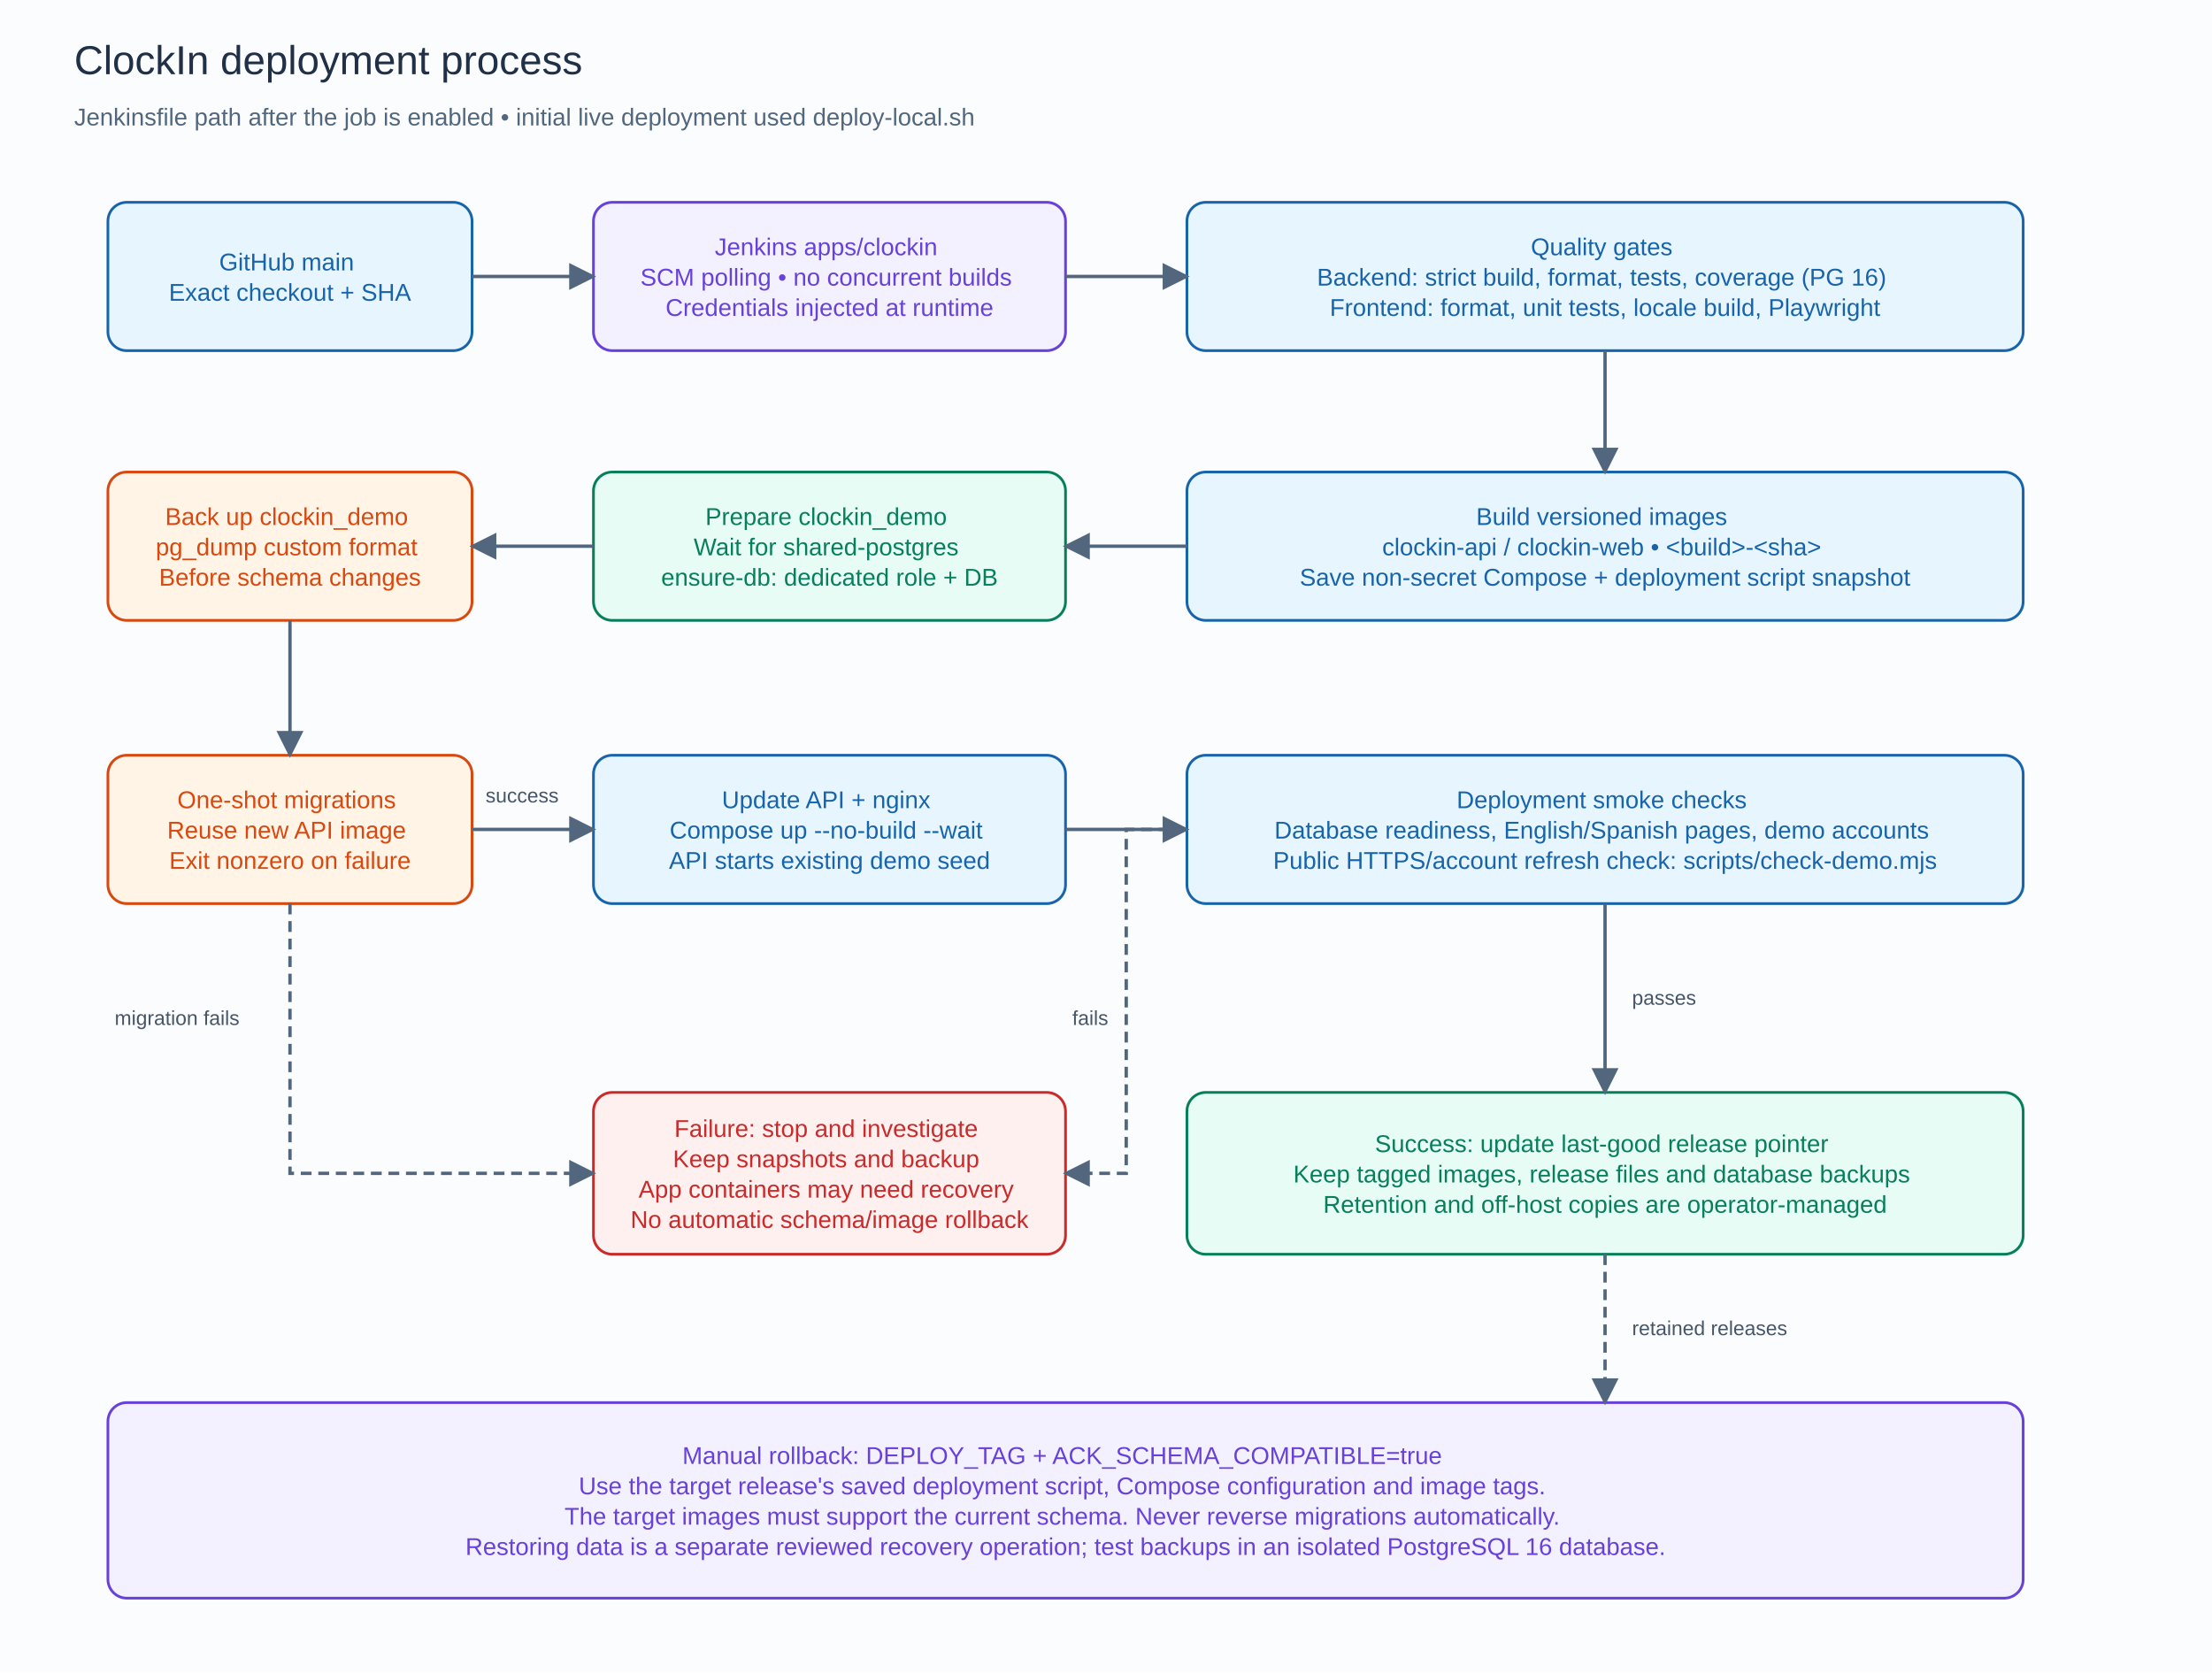
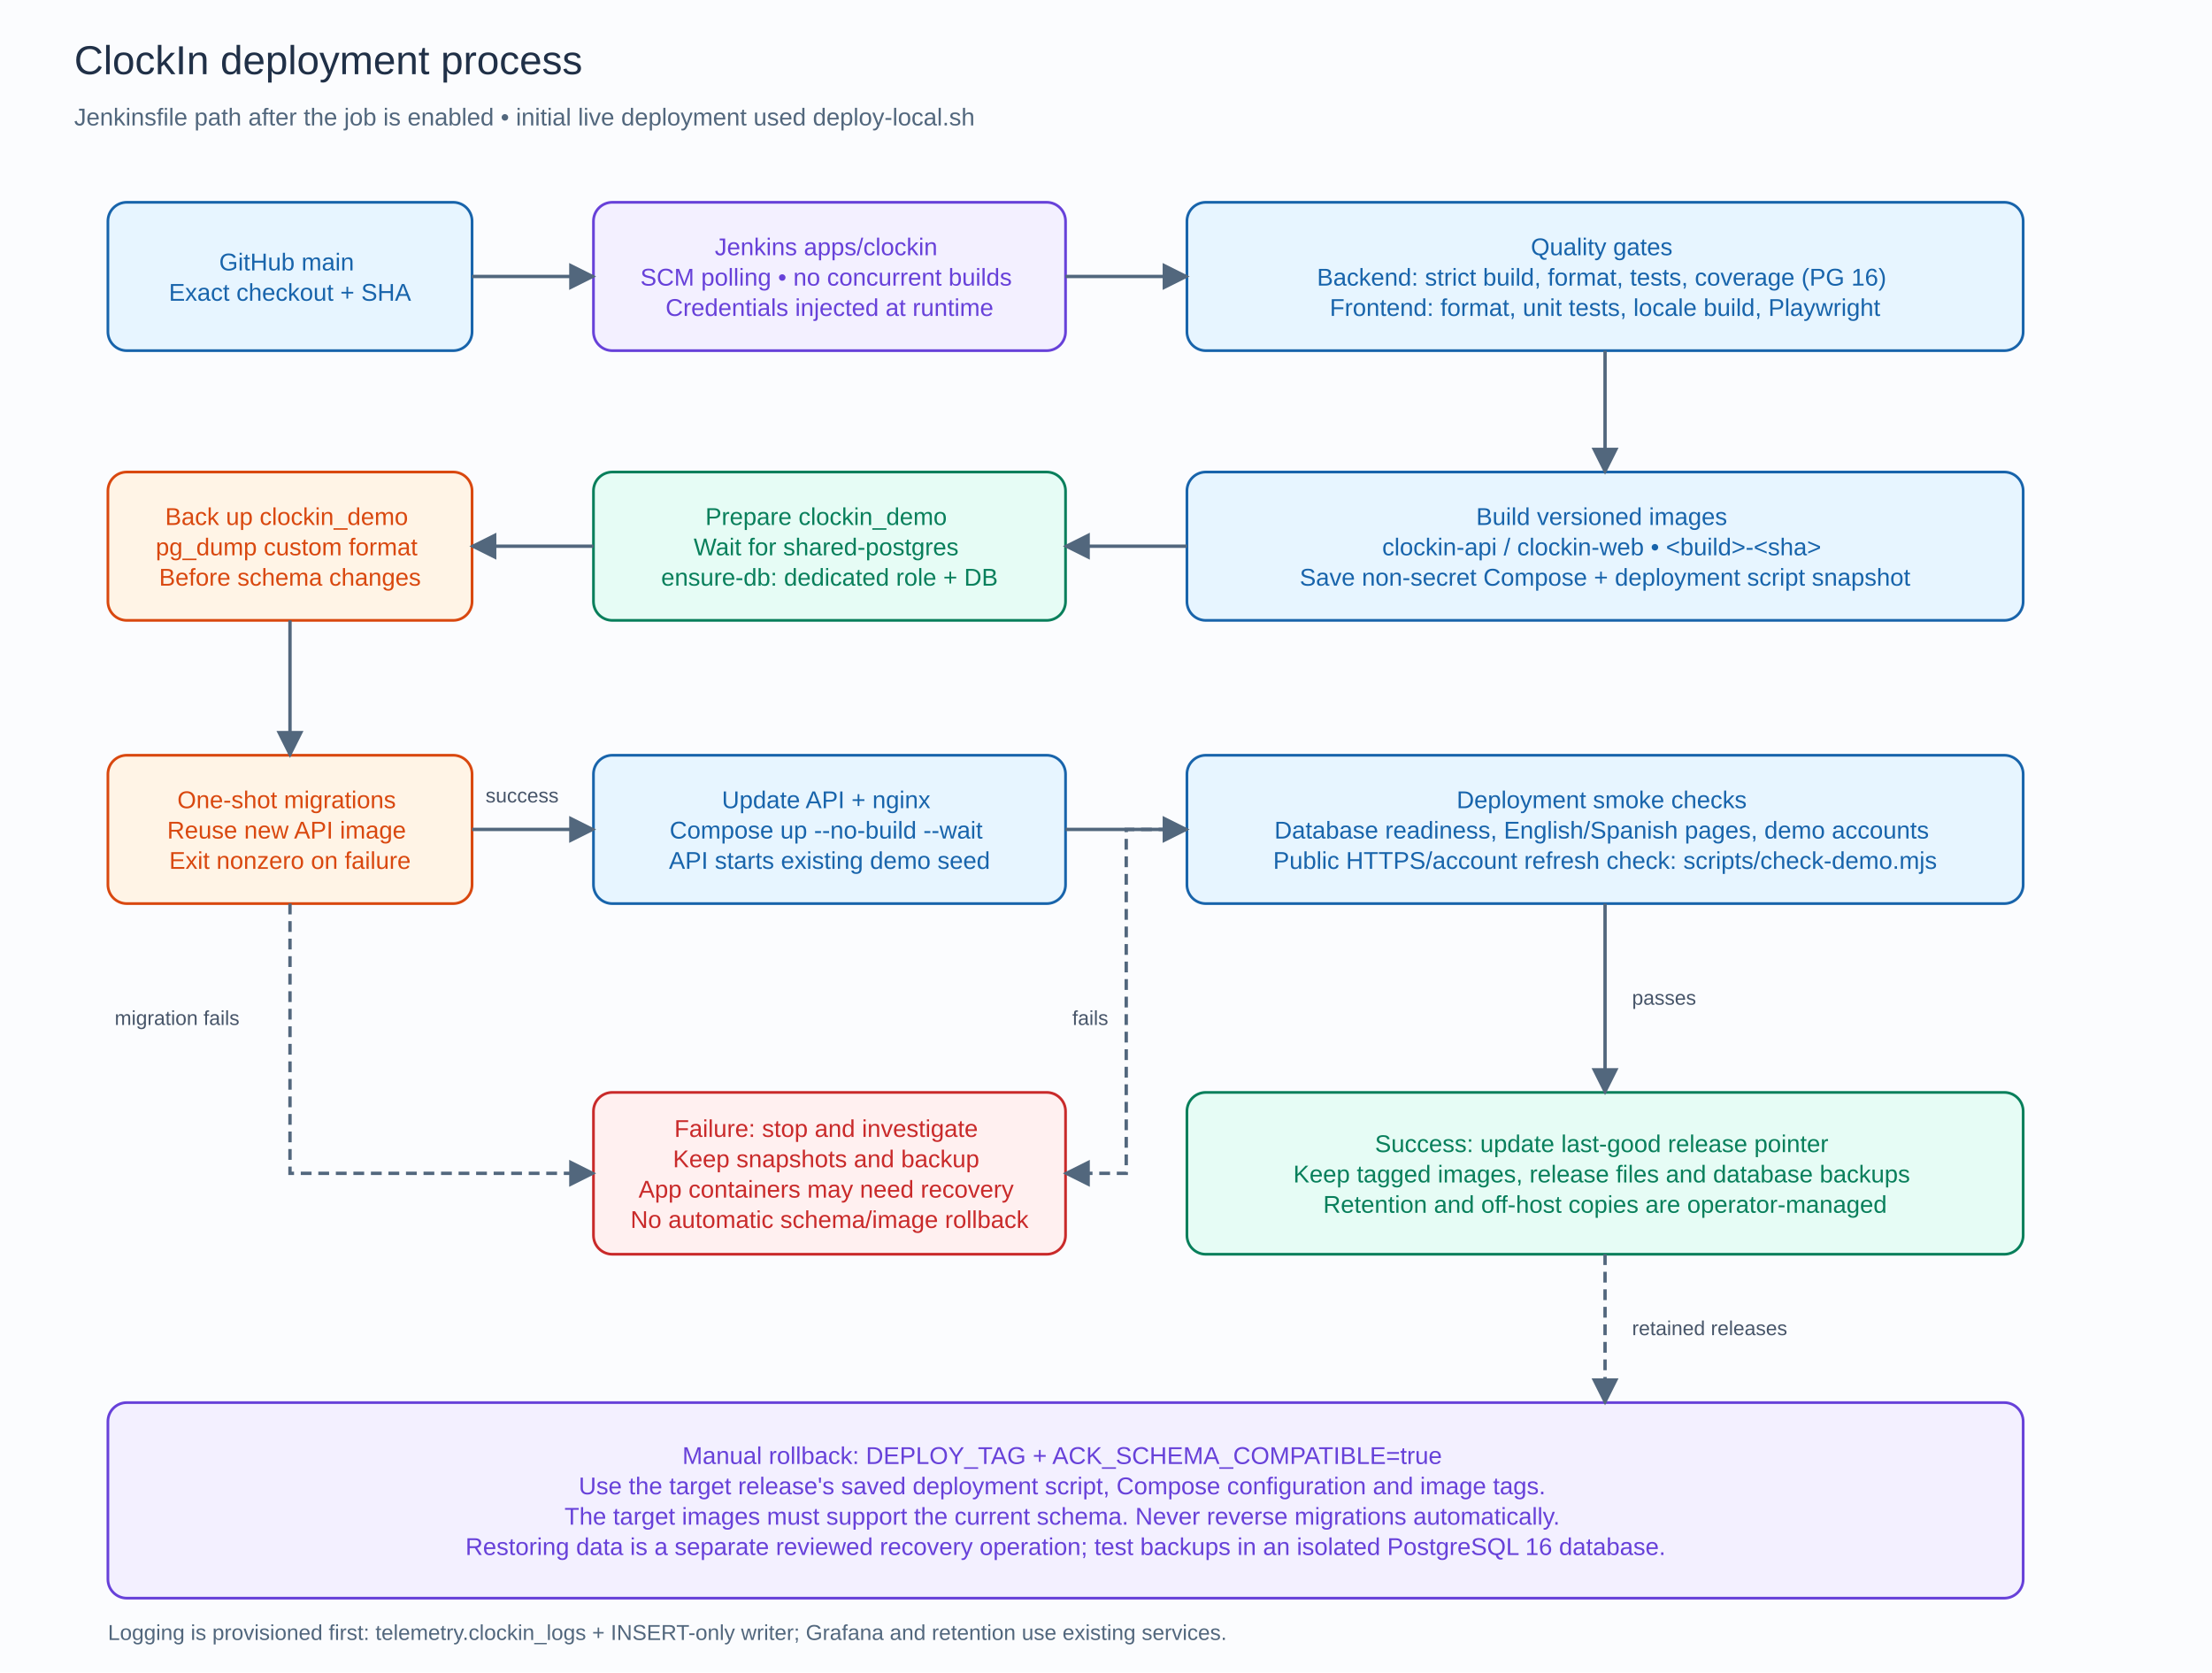
<svg xmlns="http://www.w3.org/2000/svg" width="1640" height="1240" viewBox="0 0 1640 1240" role="img" aria-labelledby="diagram-title">
  <defs>
    <marker id="arrow" viewBox="0 0 10 10" refX="9" refY="5" markerWidth="8" markerHeight="8" orient="auto-start-reverse">
      <path d="M 0 0 L 10 5 L 0 10 z" fill="#52677d" />
    </marker>
  </defs>
  <rect width="1640" height="1240" fill="#fbfcfe" />
  <g font-family="Arial, Helvetica, sans-serif">
    <text x="55" y="55" font-size="30" fill="#203047" text-anchor="start">
      <tspan x="55" dy="0">ClockIn deployment process</tspan>
    </text>
    <text x="55" y="93" font-size="18" fill="#52677d" text-anchor="start">
      <tspan x="55" dy="0">Jenkinsfile path after the job is enabled • initial live deployment used deploy-local.sh</tspan>
    </text>
    <rect x="80" y="150" width="270" height="110" rx="14" fill="#e7f5ff" stroke="#1864ab" stroke-width="2" />
    <text x="215" y="200.5" font-size="18" fill="#1864ab" text-anchor="middle">
      <tspan x="215" dy="0">GitHub main</tspan>
      <tspan x="215" dy="22.5">Exact checkout + SHA</tspan>
    </text>
    <rect x="440" y="150" width="350" height="110" rx="14" fill="#f3f0ff" stroke="#6741d9" stroke-width="2" />
    <text x="615" y="189.25" font-size="18" fill="#6741d9" text-anchor="middle">
      <tspan x="615" dy="0">Jenkins apps/clockin</tspan>
      <tspan x="615" dy="22.5">SCM polling • no concurrent builds</tspan>
      <tspan x="615" dy="22.5">Credentials injected at runtime</tspan>
    </text>
    <rect x="880" y="150" width="620" height="110" rx="14" fill="#e7f5ff" stroke="#1864ab" stroke-width="2" />
    <text x="1190" y="189.25" font-size="18" fill="#1864ab" text-anchor="middle">
      <tspan x="1190" dy="0">Quality gates</tspan>
      <tspan x="1190" dy="22.5">Backend: strict build, format, tests, coverage (PG 16)</tspan>
      <tspan x="1190" dy="22.5">Frontend: format, unit tests, locale build, Playwright</tspan>
    </text>
    <polyline points="350,205 440,205" fill="none" stroke="#52677d" stroke-width="2.5" marker-end="url(#arrow)" />
    <polyline points="790,205 880,205" fill="none" stroke="#52677d" stroke-width="2.5" marker-end="url(#arrow)" />
    <rect x="880" y="350" width="620" height="110" rx="14" fill="#e7f5ff" stroke="#1864ab" stroke-width="2" />
    <text x="1190" y="389.25" font-size="18" fill="#1864ab" text-anchor="middle">
      <tspan x="1190" dy="0">Build versioned images</tspan>
      <tspan x="1190" dy="22.5">clockin-api / clockin-web • &lt;build&gt;-&lt;sha&gt;</tspan>
      <tspan x="1190" dy="22.5">Save non-secret Compose + deployment script snapshot</tspan>
    </text>
    <rect x="440" y="350" width="350" height="110" rx="14" fill="#e6fcf5" stroke="#087f5b" stroke-width="2" />
    <text x="615" y="389.25" font-size="18" fill="#087f5b" text-anchor="middle">
      <tspan x="615" dy="0">Prepare clockin_demo</tspan>
      <tspan x="615" dy="22.5">Wait for shared-postgres</tspan>
      <tspan x="615" dy="22.5">ensure-db: dedicated role + DB</tspan>
    </text>
    <rect x="80" y="350" width="270" height="110" rx="14" fill="#fff4e6" stroke="#d9480f" stroke-width="2" />
    <text x="215" y="389.25" font-size="18" fill="#d9480f" text-anchor="middle">
      <tspan x="215" dy="0">Back up clockin_demo</tspan>
      <tspan x="215" dy="22.5">pg_dump custom format</tspan>
      <tspan x="215" dy="22.5">Before schema changes</tspan>
    </text>
    <polyline points="1190,260 1190,350" fill="none" stroke="#52677d" stroke-width="2.5" marker-end="url(#arrow)" />
    <polyline points="880,405 790,405" fill="none" stroke="#52677d" stroke-width="2.5" marker-end="url(#arrow)" />
    <polyline points="440,405 350,405" fill="none" stroke="#52677d" stroke-width="2.5" marker-end="url(#arrow)" />
    <rect x="80" y="560" width="270" height="110" rx="14" fill="#fff4e6" stroke="#d9480f" stroke-width="2" />
    <text x="215" y="599.25" font-size="18" fill="#d9480f" text-anchor="middle">
      <tspan x="215" dy="0">One-shot migrations</tspan>
      <tspan x="215" dy="22.5">Reuse new API image</tspan>
      <tspan x="215" dy="22.5">Exit nonzero on failure</tspan>
    </text>
    <rect x="440" y="560" width="350" height="110" rx="14" fill="#e7f5ff" stroke="#1864ab" stroke-width="2" />
    <text x="615" y="599.25" font-size="18" fill="#1864ab" text-anchor="middle">
      <tspan x="615" dy="0">Update API + nginx</tspan>
      <tspan x="615" dy="22.5">Compose up --no-build --wait</tspan>
      <tspan x="615" dy="22.5">API starts existing demo seed</tspan>
    </text>
    <rect x="880" y="560" width="620" height="110" rx="14" fill="#e7f5ff" stroke="#1864ab" stroke-width="2" />
    <text x="1190" y="599.25" font-size="18" fill="#1864ab" text-anchor="middle">
      <tspan x="1190" dy="0">Deployment smoke checks</tspan>
      <tspan x="1190" dy="22.5">Database readiness, English/Spanish pages, demo accounts</tspan>
      <tspan x="1190" dy="22.5">Public HTTPS/account refresh check: scripts/check-demo.mjs</tspan>
    </text>
    <polyline points="215,460 215,560" fill="none" stroke="#52677d" stroke-width="2.5" marker-end="url(#arrow)" />
    <polyline points="350,615 440,615" fill="none" stroke="#52677d" stroke-width="2.5" marker-end="url(#arrow)" />
    <text x="360" y="595" font-size="15" fill="#475569" text-anchor="start">
      <tspan x="360" dy="0">success</tspan>
    </text>
    <polyline points="790,615 880,615" fill="none" stroke="#52677d" stroke-width="2.5" marker-end="url(#arrow)" />
    <rect x="440" y="810" width="350" height="120" rx="14" fill="#fff0f0" stroke="#c92a2a" stroke-width="2" />
    <text x="615" y="843" font-size="18" fill="#c92a2a" text-anchor="middle">
      <tspan x="615" dy="0">Failure: stop and investigate</tspan>
      <tspan x="615" dy="22.5">Keep snapshots and backup</tspan>
      <tspan x="615" dy="22.5">App containers may need recovery</tspan>
      <tspan x="615" dy="22.5">No automatic schema/image rollback</tspan>
    </text>
    <rect x="880" y="810" width="620" height="120" rx="14" fill="#e6fcf5" stroke="#087f5b" stroke-width="2" />
    <text x="1190" y="854.25" font-size="18" fill="#087f5b" text-anchor="middle">
      <tspan x="1190" dy="0">Success: update last-good release pointer</tspan>
      <tspan x="1190" dy="22.5">Keep tagged images, release files and database backups</tspan>
      <tspan x="1190" dy="22.5">Retention and off-host copies are operator-managed</tspan>
    </text>
    <polyline points="215,670 215,870 440,870" fill="none" stroke="#52677d" stroke-width="2.5" marker-end="url(#arrow)" stroke-dasharray="8 5" />
    <text x="85" y="760" font-size="15" fill="#475569" text-anchor="start">
      <tspan x="85" dy="0">migration fails</tspan>
    </text>
    <polyline points="880,615 835,615 835,870 790,870" fill="none" stroke="#52677d" stroke-width="2.5" marker-end="url(#arrow)" stroke-dasharray="8 5" />
    <text x="795" y="760" font-size="15" fill="#475569" text-anchor="start">
      <tspan x="795" dy="0">fails</tspan>
    </text>
    <polyline points="1190,670 1190,810" fill="none" stroke="#52677d" stroke-width="2.5" marker-end="url(#arrow)" />
    <text x="1210" y="745" font-size="15" fill="#475569" text-anchor="start">
      <tspan x="1210" dy="0">passes</tspan>
    </text>
    <rect x="80" y="1040" width="1420" height="145" rx="14" fill="#f3f0ff" stroke="#6741d9" stroke-width="2" />
    <text x="790" y="1085.5" font-size="18" fill="#6741d9" text-anchor="middle">
      <tspan x="790" dy="0">Manual rollback: DEPLOY_TAG + ACK_SCHEMA_COMPATIBLE=true</tspan>
      <tspan x="790" dy="22.5">Use the target release's saved deployment script, Compose configuration and image tags.</tspan>
      <tspan x="790" dy="22.5">The target images must support the current schema. Never reverse migrations automatically.</tspan>
      <tspan x="790" dy="22.5">Restoring data is a separate reviewed recovery operation; test backups in an isolated PostgreSQL 16 database.</tspan>
    </text>
    <polyline points="1190,930 1190,1040" fill="none" stroke="#52677d" stroke-width="2.5" marker-end="url(#arrow)" stroke-dasharray="8 5" />
    <text x="1210" y="990" font-size="15" fill="#475569" text-anchor="start">
      <tspan x="1210" dy="0">retained releases</tspan>
    </text>
+     <text x="80" y="1216" font-size="16" fill="#52677d" text-anchor="start">
+       <tspan x="80" dy="0">Logging is provisioned first: telemetry.clockin_logs + INSERT-only writer; Grafana and retention use existing services.</tspan>
+     </text>
  </g>
</svg>
